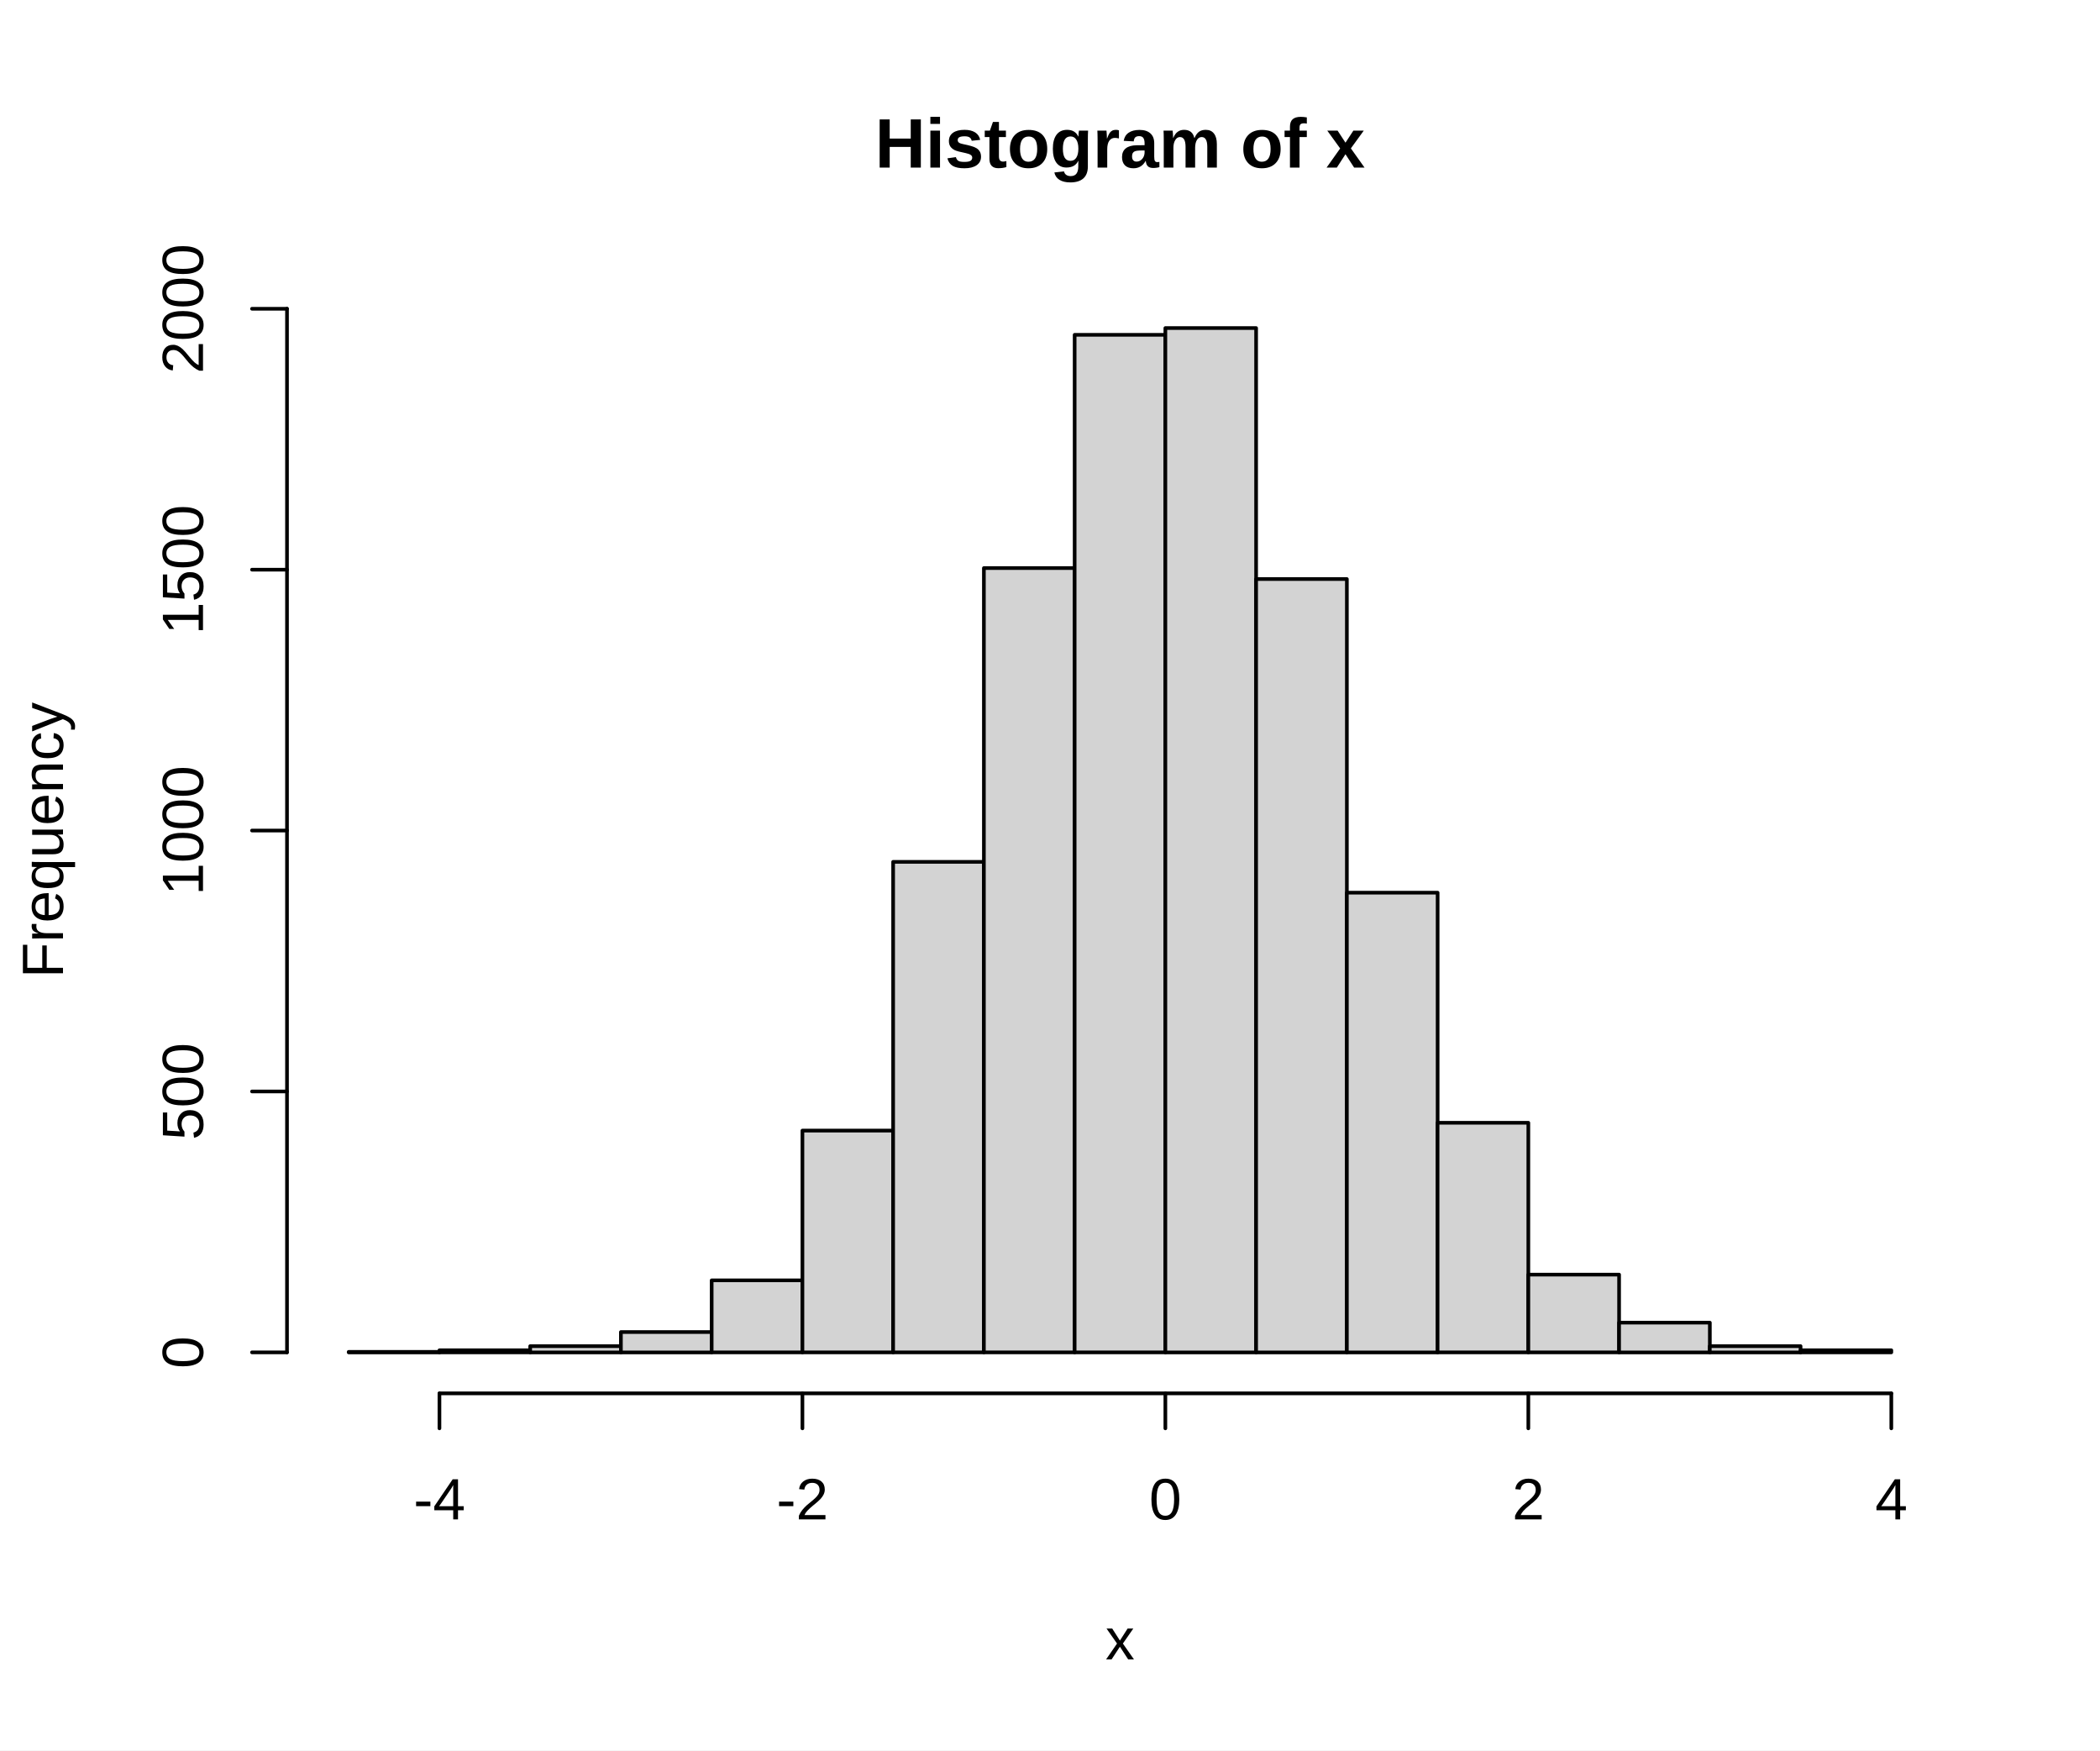
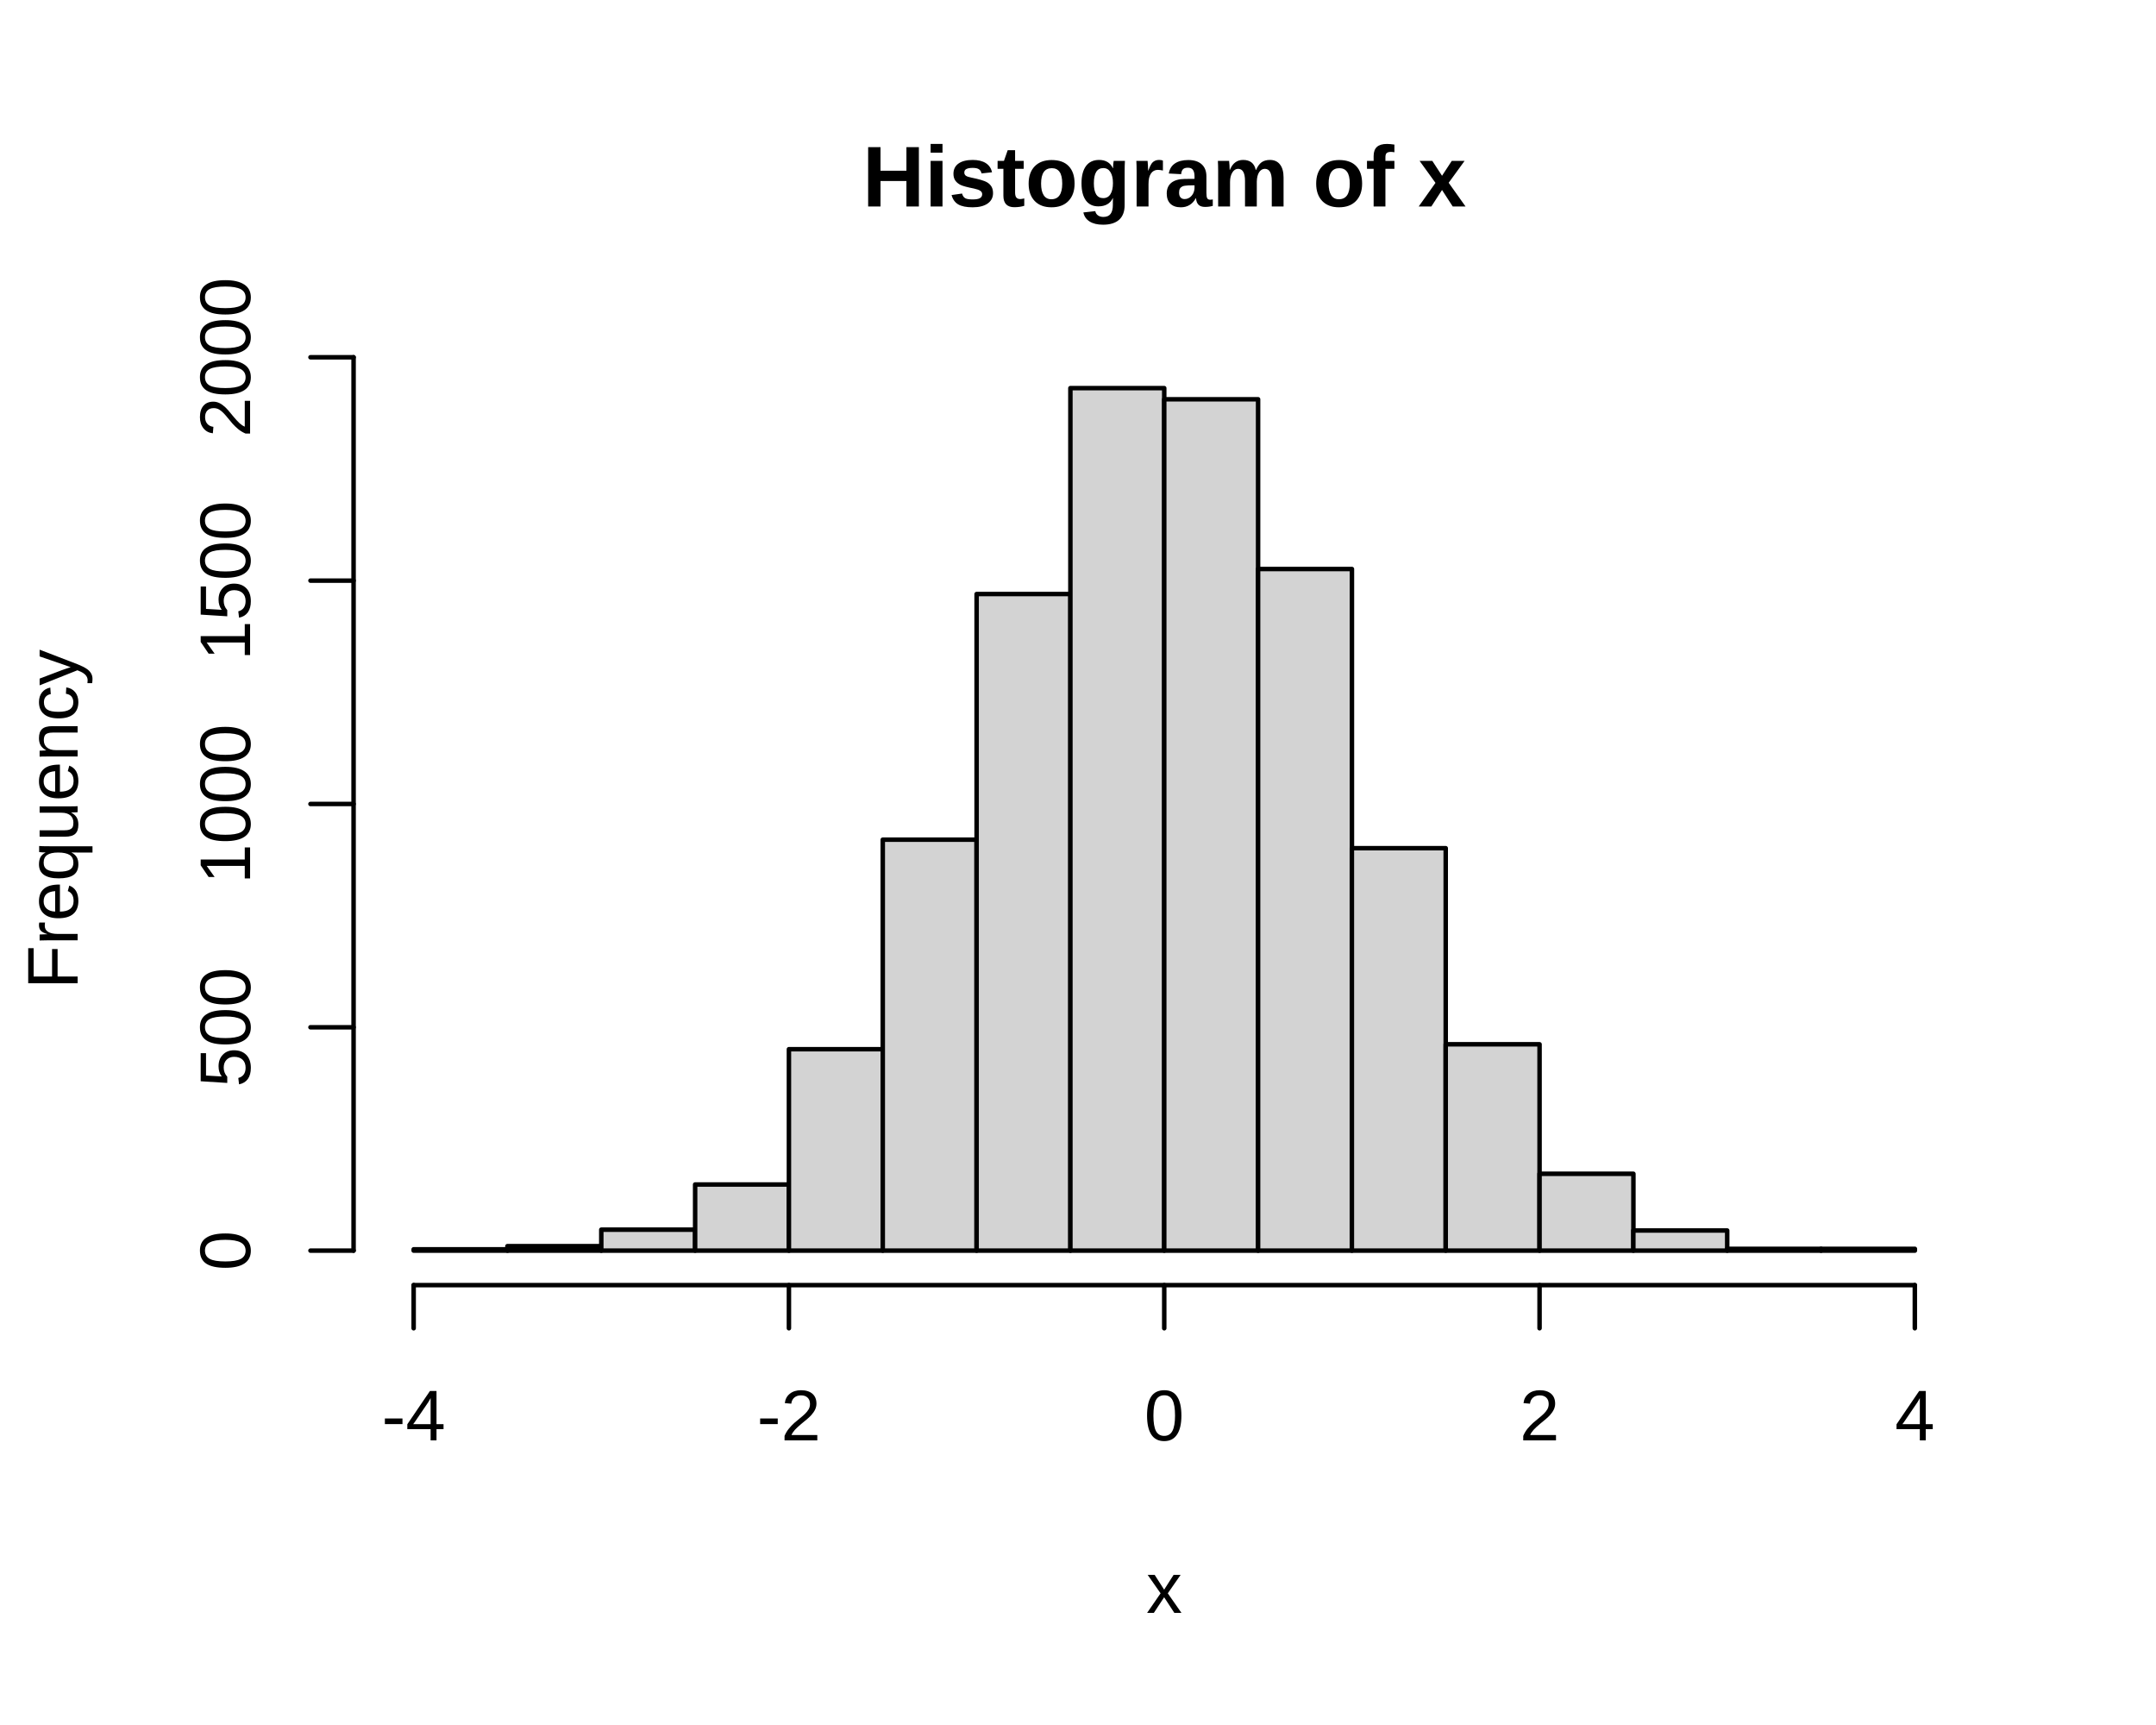
- <svg xmlns="http://www.w3.org/2000/svg" width="432.00pt" height="360.00pt" viewBox="0 0 432.00 360.00">
+ <svg xmlns="http://www.w3.org/2000/svg" width="360.00pt" height="288.00pt" viewBox="0 0 360.00 288.00">
  <g class="svglite">
    <defs>
      <style type="text/css">
    .svglite line, .svglite polyline, .svglite polygon, .svglite path, .svglite rect, .svglite circle {
      fill: none;
      stroke: #000000;
      stroke-linecap: round;
      stroke-linejoin: round;
      stroke-miterlimit: 10.00;
    }
    .svglite text {
      white-space: pre;
    }
    .svglite g.glyphgroup path {
      fill: inherit;
      stroke: none;
    }
  </style>
    </defs>
    <rect width="100%" height="100%" style="stroke: none; fill: #FFFFFF;" />
    <defs>
-       <clipPath id="cpMC4wMHw0MzIuMDB8MC4wMHwzNjAuMDA=">
-         <rect x="0.00" y="0.00" width="432.00" height="360.00" />
+       <clipPath id="cpMC4wMHwzNjAuMDB8MC4wMHwyODguMDA=">
+         <rect x="0.00" y="0.00" width="360.00" height="288.00" />
      </clipPath>
    </defs>
-     <g clip-path="url(#cpMC4wMHw0MzIuMDB8MC4wMHwzNjAuMDA=)">
-       <text x="230.40" y="34.47" text-anchor="middle" style="font-size: 14.40px; font-weight: bold; font-family: &quot;Liberation Sans&quot;;" textLength="100.77px" lengthAdjust="spacingAndGlyphs">Histogram of x</text>
-       <text x="230.40" y="341.28" text-anchor="middle" style="font-size: 12.00px; font-family: &quot;Liberation Sans&quot;;" textLength="6.00px" lengthAdjust="spacingAndGlyphs">x</text>
-       <text transform="translate(12.96,172.80) rotate(-90)" text-anchor="middle" style="font-size: 12.00px; font-family: &quot;Liberation Sans&quot;;" textLength="56.69px" lengthAdjust="spacingAndGlyphs">Frequency</text>
-       <line x1="90.40" y1="286.56" x2="389.07" y2="286.56" style="stroke-width: 0.75;" />
-       <line x1="90.40" y1="286.56" x2="90.40" y2="293.76" style="stroke-width: 0.75;" />
-       <line x1="165.07" y1="286.56" x2="165.07" y2="293.76" style="stroke-width: 0.75;" />
-       <line x1="239.73" y1="286.56" x2="239.73" y2="293.76" style="stroke-width: 0.75;" />
-       <line x1="314.40" y1="286.56" x2="314.40" y2="293.76" style="stroke-width: 0.75;" />
-       <line x1="389.07" y1="286.56" x2="389.07" y2="293.76" style="stroke-width: 0.75;" />
-       <text x="90.40" y="312.48" text-anchor="middle" style="font-size: 12.00px; font-family: &quot;Liberation Sans&quot;;" textLength="10.67px" lengthAdjust="spacingAndGlyphs">-4</text>
-       <text x="165.07" y="312.48" text-anchor="middle" style="font-size: 12.00px; font-family: &quot;Liberation Sans&quot;;" textLength="10.67px" lengthAdjust="spacingAndGlyphs">-2</text>
-       <text x="239.73" y="312.48" text-anchor="middle" style="font-size: 12.00px; font-family: &quot;Liberation Sans&quot;;" textLength="6.67px" lengthAdjust="spacingAndGlyphs">0</text>
-       <text x="314.40" y="312.48" text-anchor="middle" style="font-size: 12.00px; font-family: &quot;Liberation Sans&quot;;" textLength="6.67px" lengthAdjust="spacingAndGlyphs">2</text>
-       <text x="389.07" y="312.48" text-anchor="middle" style="font-size: 12.00px; font-family: &quot;Liberation Sans&quot;;" textLength="6.67px" lengthAdjust="spacingAndGlyphs">4</text>
-       <line x1="59.04" y1="278.13" x2="59.04" y2="63.50" style="stroke-width: 0.75;" />
-       <line x1="59.04" y1="278.13" x2="51.84" y2="278.13" style="stroke-width: 0.75;" />
-       <line x1="59.04" y1="224.47" x2="51.84" y2="224.47" style="stroke-width: 0.75;" />
-       <line x1="59.04" y1="170.81" x2="51.84" y2="170.81" style="stroke-width: 0.75;" />
-       <line x1="59.04" y1="117.16" x2="51.84" y2="117.16" style="stroke-width: 0.75;" />
-       <line x1="59.04" y1="63.50" x2="51.84" y2="63.50" style="stroke-width: 0.75;" />
-       <text transform="translate(41.76,278.13) rotate(-90)" text-anchor="middle" style="font-size: 12.00px; font-family: &quot;Liberation Sans&quot;;" textLength="6.67px" lengthAdjust="spacingAndGlyphs">0</text>
-       <text transform="translate(41.76,224.47) rotate(-90)" text-anchor="middle" style="font-size: 12.00px; font-family: &quot;Liberation Sans&quot;;" textLength="20.02px" lengthAdjust="spacingAndGlyphs">500</text>
-       <text transform="translate(41.76,170.81) rotate(-90)" text-anchor="middle" style="font-size: 12.00px; font-family: &quot;Liberation Sans&quot;;" textLength="26.69px" lengthAdjust="spacingAndGlyphs">1000</text>
-       <text transform="translate(41.76,117.16) rotate(-90)" text-anchor="middle" style="font-size: 12.00px; font-family: &quot;Liberation Sans&quot;;" textLength="26.69px" lengthAdjust="spacingAndGlyphs">1500</text>
-       <text transform="translate(41.76,63.50) rotate(-90)" text-anchor="middle" style="font-size: 12.00px; font-family: &quot;Liberation Sans&quot;;" textLength="26.69px" lengthAdjust="spacingAndGlyphs">2000</text>
+     <g clip-path="url(#cpMC4wMHwzNjAuMDB8MC4wMHwyODguMDA=)">
+       <text x="194.40" y="34.47" text-anchor="middle" style="font-size: 14.40px; font-weight: bold; font-family: &quot;Liberation Sans&quot;;" textLength="100.77px" lengthAdjust="spacingAndGlyphs">Histogram of x</text>
+       <text x="194.40" y="269.28" text-anchor="middle" style="font-size: 12.00px; font-family: &quot;Liberation Sans&quot;;" textLength="6.00px" lengthAdjust="spacingAndGlyphs">x</text>
+       <text transform="translate(12.96,136.80) rotate(-90)" text-anchor="middle" style="font-size: 12.00px; font-family: &quot;Liberation Sans&quot;;" textLength="56.69px" lengthAdjust="spacingAndGlyphs">Frequency</text>
+       <line x1="69.07" y1="214.56" x2="319.73" y2="214.56" style="stroke-width: 0.75;" />
+       <line x1="69.07" y1="214.56" x2="69.07" y2="221.76" style="stroke-width: 0.75;" />
+       <line x1="131.73" y1="214.56" x2="131.73" y2="221.76" style="stroke-width: 0.75;" />
+       <line x1="194.40" y1="214.56" x2="194.40" y2="221.76" style="stroke-width: 0.75;" />
+       <line x1="257.07" y1="214.56" x2="257.07" y2="221.76" style="stroke-width: 0.75;" />
+       <line x1="319.73" y1="214.56" x2="319.73" y2="221.76" style="stroke-width: 0.75;" />
+       <text x="69.07" y="240.48" text-anchor="middle" style="font-size: 12.00px; font-family: &quot;Liberation Sans&quot;;" textLength="10.67px" lengthAdjust="spacingAndGlyphs">-4</text>
+       <text x="131.73" y="240.48" text-anchor="middle" style="font-size: 12.00px; font-family: &quot;Liberation Sans&quot;;" textLength="10.67px" lengthAdjust="spacingAndGlyphs">-2</text>
+       <text x="194.40" y="240.48" text-anchor="middle" style="font-size: 12.00px; font-family: &quot;Liberation Sans&quot;;" textLength="6.67px" lengthAdjust="spacingAndGlyphs">0</text>
+       <text x="257.07" y="240.48" text-anchor="middle" style="font-size: 12.00px; font-family: &quot;Liberation Sans&quot;;" textLength="6.67px" lengthAdjust="spacingAndGlyphs">2</text>
+       <text x="319.73" y="240.48" text-anchor="middle" style="font-size: 12.00px; font-family: &quot;Liberation Sans&quot;;" textLength="6.67px" lengthAdjust="spacingAndGlyphs">4</text>
+       <line x1="59.04" y1="208.80" x2="59.04" y2="59.65" style="stroke-width: 0.75;" />
+       <line x1="59.04" y1="208.80" x2="51.84" y2="208.80" style="stroke-width: 0.75;" />
+       <line x1="59.04" y1="171.51" x2="51.84" y2="171.51" style="stroke-width: 0.75;" />
+       <line x1="59.04" y1="134.23" x2="51.84" y2="134.23" style="stroke-width: 0.75;" />
+       <line x1="59.04" y1="96.94" x2="51.84" y2="96.94" style="stroke-width: 0.75;" />
+       <line x1="59.04" y1="59.65" x2="51.84" y2="59.65" style="stroke-width: 0.75;" />
+       <text transform="translate(41.76,208.80) rotate(-90)" text-anchor="middle" style="font-size: 12.00px; font-family: &quot;Liberation Sans&quot;;" textLength="6.67px" lengthAdjust="spacingAndGlyphs">0</text>
+       <text transform="translate(41.76,171.51) rotate(-90)" text-anchor="middle" style="font-size: 12.00px; font-family: &quot;Liberation Sans&quot;;" textLength="20.02px" lengthAdjust="spacingAndGlyphs">500</text>
+       <text transform="translate(41.76,134.23) rotate(-90)" text-anchor="middle" style="font-size: 12.00px; font-family: &quot;Liberation Sans&quot;;" textLength="26.69px" lengthAdjust="spacingAndGlyphs">1000</text>
+       <text transform="translate(41.76,96.94) rotate(-90)" text-anchor="middle" style="font-size: 12.00px; font-family: &quot;Liberation Sans&quot;;" textLength="26.69px" lengthAdjust="spacingAndGlyphs">1500</text>
+       <text transform="translate(41.76,59.65) rotate(-90)" text-anchor="middle" style="font-size: 12.00px; font-family: &quot;Liberation Sans&quot;;" textLength="26.69px" lengthAdjust="spacingAndGlyphs">2000</text>
    </g>
    <defs>
-       <clipPath id="cpNTkuMDR8NDAxLjc2fDU5LjA0fDI4Ni41Ng==">
-         <rect x="59.04" y="59.04" width="342.72" height="227.52" />
+       <clipPath id="cpNTkuMDR8MzI5Ljc2fDU5LjA0fDIxNC41Ng==">
+         <rect x="59.04" y="59.04" width="270.72" height="155.52" />
      </clipPath>
    </defs>
-     <g clip-path="url(#cpNTkuMDR8NDAxLjc2fDU5LjA0fDI4Ni41Ng==)">
-       <rect x="71.73" y="278.03" width="18.67" height="0.11" style="stroke-width: 0.75; fill: #D3D3D3;" />
-       <rect x="90.40" y="277.70" width="18.67" height="0.43" style="stroke-width: 0.75; fill: #D3D3D3;" />
-       <rect x="109.07" y="276.85" width="18.67" height="1.29" style="stroke-width: 0.75; fill: #D3D3D3;" />
-       <rect x="127.73" y="273.95" width="18.67" height="4.19" style="stroke-width: 0.75; fill: #D3D3D3;" />
-       <rect x="146.40" y="263.32" width="18.67" height="14.81" style="stroke-width: 0.75; fill: #D3D3D3;" />
-       <rect x="165.07" y="232.52" width="18.67" height="45.61" style="stroke-width: 0.75; fill: #D3D3D3;" />
-       <rect x="183.73" y="177.25" width="18.67" height="100.88" style="stroke-width: 0.75; fill: #D3D3D3;" />
-       <rect x="202.40" y="116.83" width="18.67" height="161.30" style="stroke-width: 0.75; fill: #D3D3D3;" />
-       <rect x="221.07" y="68.86" width="18.67" height="209.27" style="stroke-width: 0.75; fill: #D3D3D3;" />
-       <rect x="239.73" y="67.47" width="18.67" height="210.67" style="stroke-width: 0.75; fill: #D3D3D3;" />
-       <rect x="258.40" y="119.09" width="18.67" height="159.05" style="stroke-width: 0.75; fill: #D3D3D3;" />
-       <rect x="277.07" y="183.59" width="18.67" height="94.55" style="stroke-width: 0.75; fill: #D3D3D3;" />
-       <rect x="295.73" y="230.91" width="18.67" height="47.22" style="stroke-width: 0.75; fill: #D3D3D3;" />
-       <rect x="314.40" y="262.14" width="18.67" height="15.99" style="stroke-width: 0.75; fill: #D3D3D3;" />
-       <rect x="333.07" y="272.02" width="18.67" height="6.12" style="stroke-width: 0.75; fill: #D3D3D3;" />
-       <rect x="351.73" y="276.85" width="18.67" height="1.29" style="stroke-width: 0.75; fill: #D3D3D3;" />
-       <rect x="370.40" y="277.70" width="18.67" height="0.43" style="stroke-width: 0.75; fill: #D3D3D3;" />
+     <g clip-path="url(#cpNTkuMDR8MzI5Ljc2fDU5LjA0fDIxNC41Ng==)">
+       <rect x="69.07" y="208.58" width="15.67" height="0.22" style="stroke-width: 0.75; fill: #D3D3D3;" />
+       <rect x="84.73" y="208.05" width="15.67" height="0.75" style="stroke-width: 0.75; fill: #D3D3D3;" />
+       <rect x="100.40" y="205.30" width="15.67" height="3.50" style="stroke-width: 0.75; fill: #D3D3D3;" />
+       <rect x="116.07" y="197.76" width="15.67" height="11.04" style="stroke-width: 0.75; fill: #D3D3D3;" />
+       <rect x="131.73" y="175.17" width="15.67" height="33.63" style="stroke-width: 0.75; fill: #D3D3D3;" />
+       <rect x="147.40" y="140.19" width="15.67" height="68.61" style="stroke-width: 0.75; fill: #D3D3D3;" />
+       <rect x="163.07" y="99.18" width="15.67" height="109.62" style="stroke-width: 0.75; fill: #D3D3D3;" />
+       <rect x="178.73" y="64.80" width="15.67" height="144.00" style="stroke-width: 0.75; fill: #D3D3D3;" />
+       <rect x="194.40" y="66.66" width="15.67" height="142.14" style="stroke-width: 0.75; fill: #D3D3D3;" />
+       <rect x="210.07" y="95.00" width="15.67" height="113.80" style="stroke-width: 0.75; fill: #D3D3D3;" />
+       <rect x="225.73" y="141.61" width="15.67" height="67.19" style="stroke-width: 0.75; fill: #D3D3D3;" />
+       <rect x="241.40" y="174.35" width="15.67" height="34.45" style="stroke-width: 0.75; fill: #D3D3D3;" />
+       <rect x="257.07" y="195.97" width="15.67" height="12.83" style="stroke-width: 0.75; fill: #D3D3D3;" />
+       <rect x="272.73" y="205.44" width="15.67" height="3.36" style="stroke-width: 0.75; fill: #D3D3D3;" />
+       <rect x="288.40" y="208.50" width="15.67" height="0.30" style="stroke-width: 0.75; fill: #D3D3D3;" />
+       <rect x="304.07" y="208.50" width="15.67" height="0.30" style="stroke-width: 0.75; fill: #D3D3D3;" />
    </g>
  </g>
</svg>
